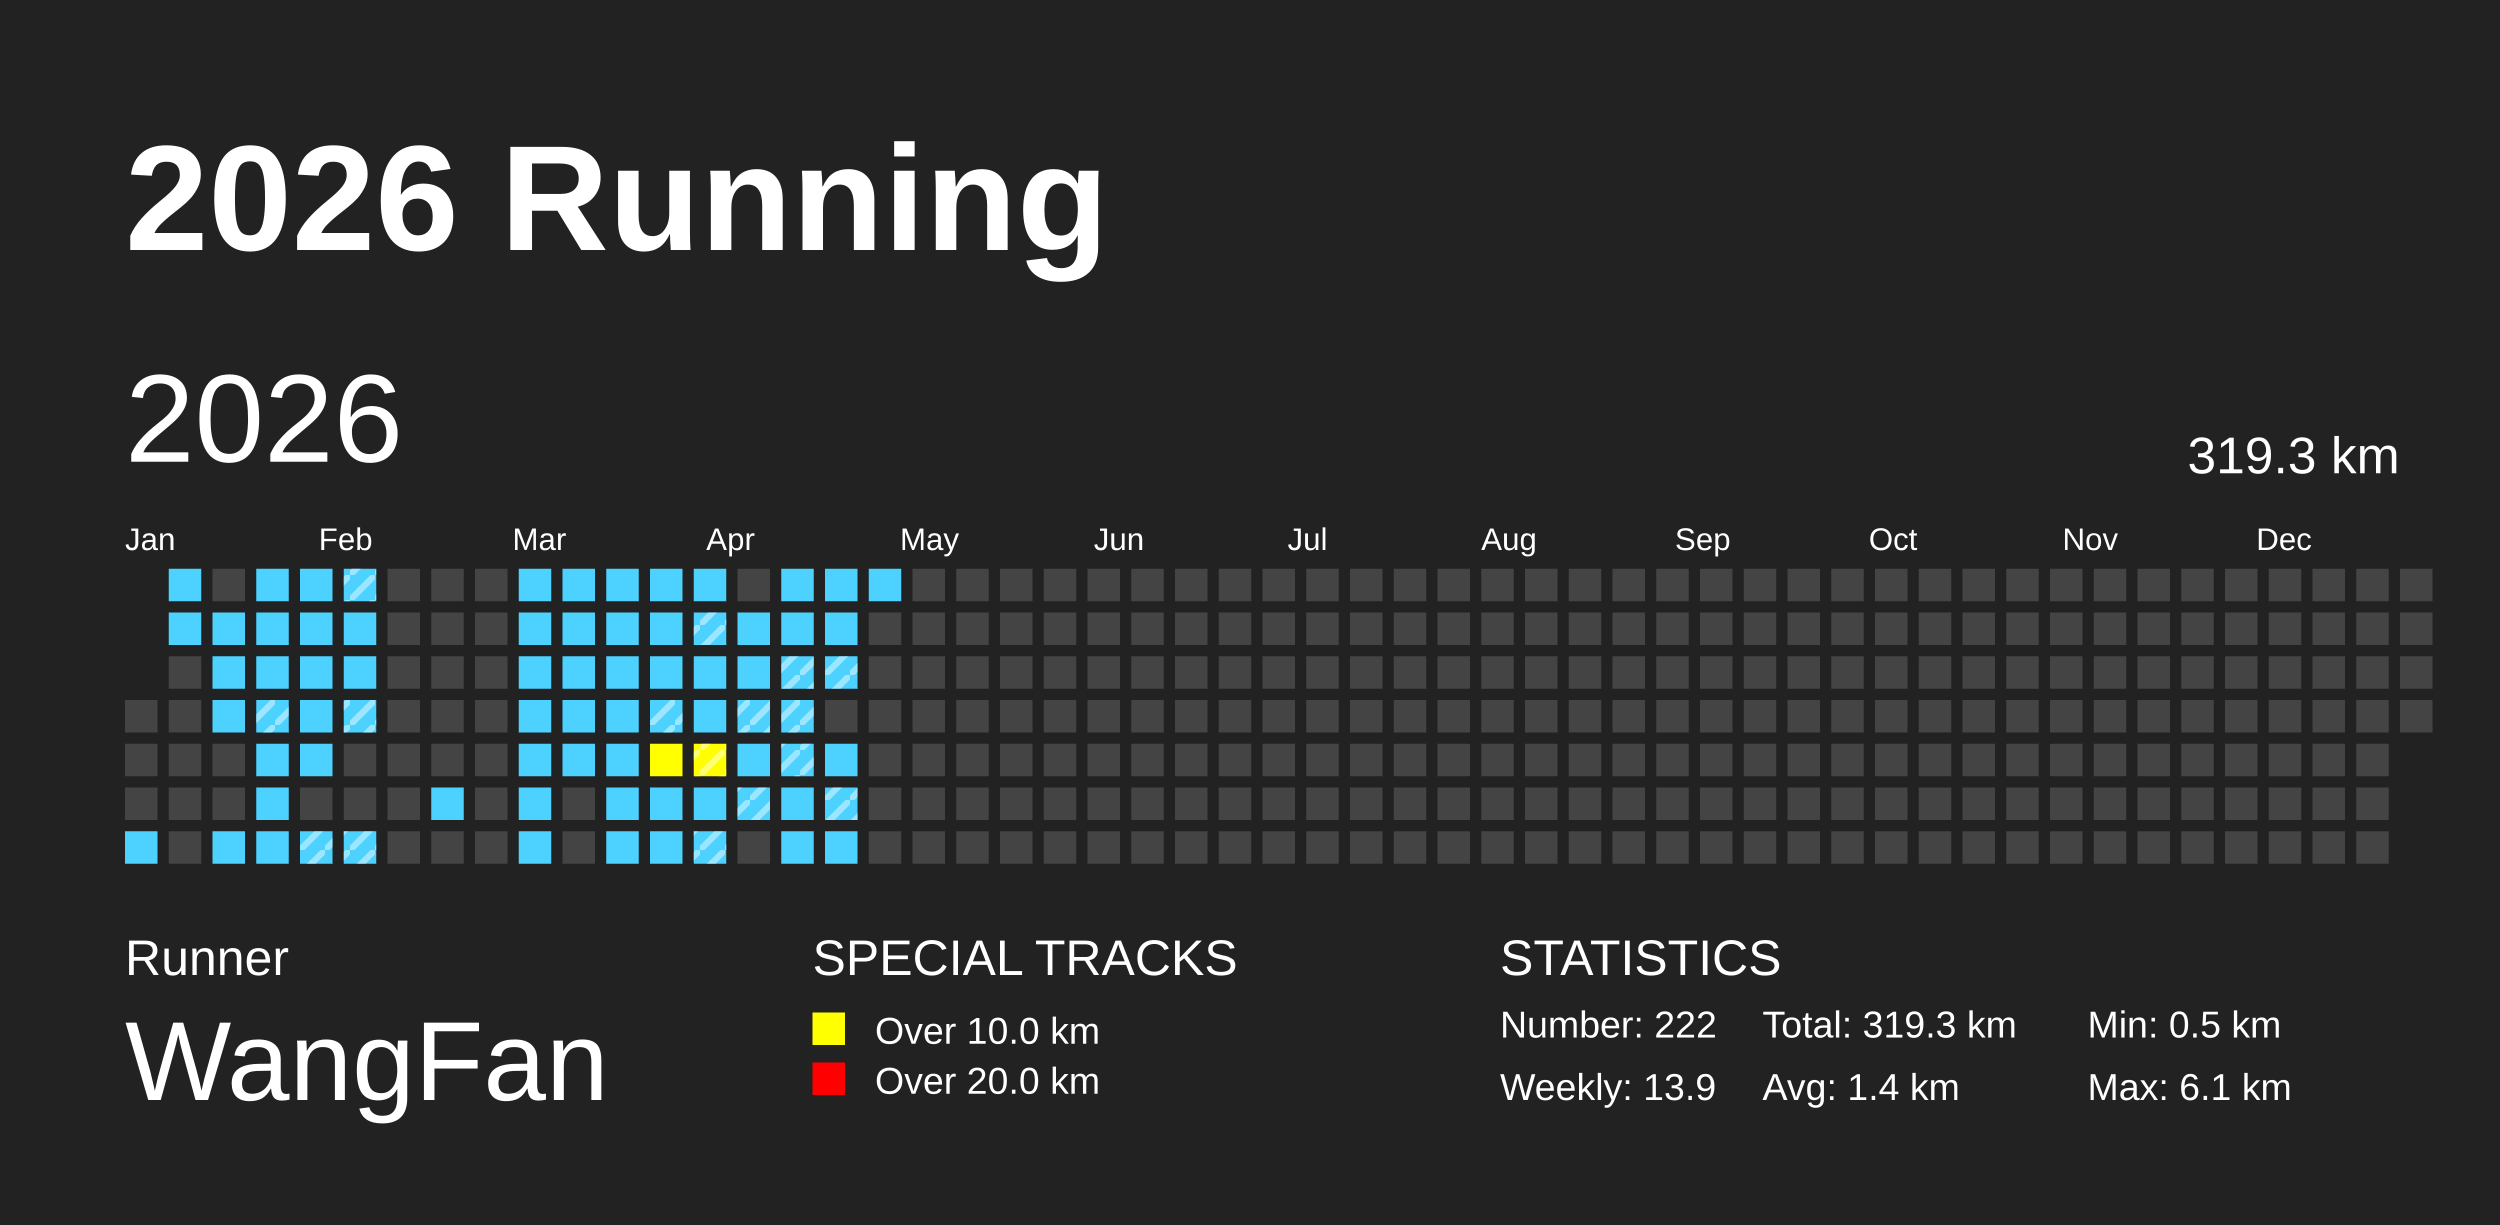
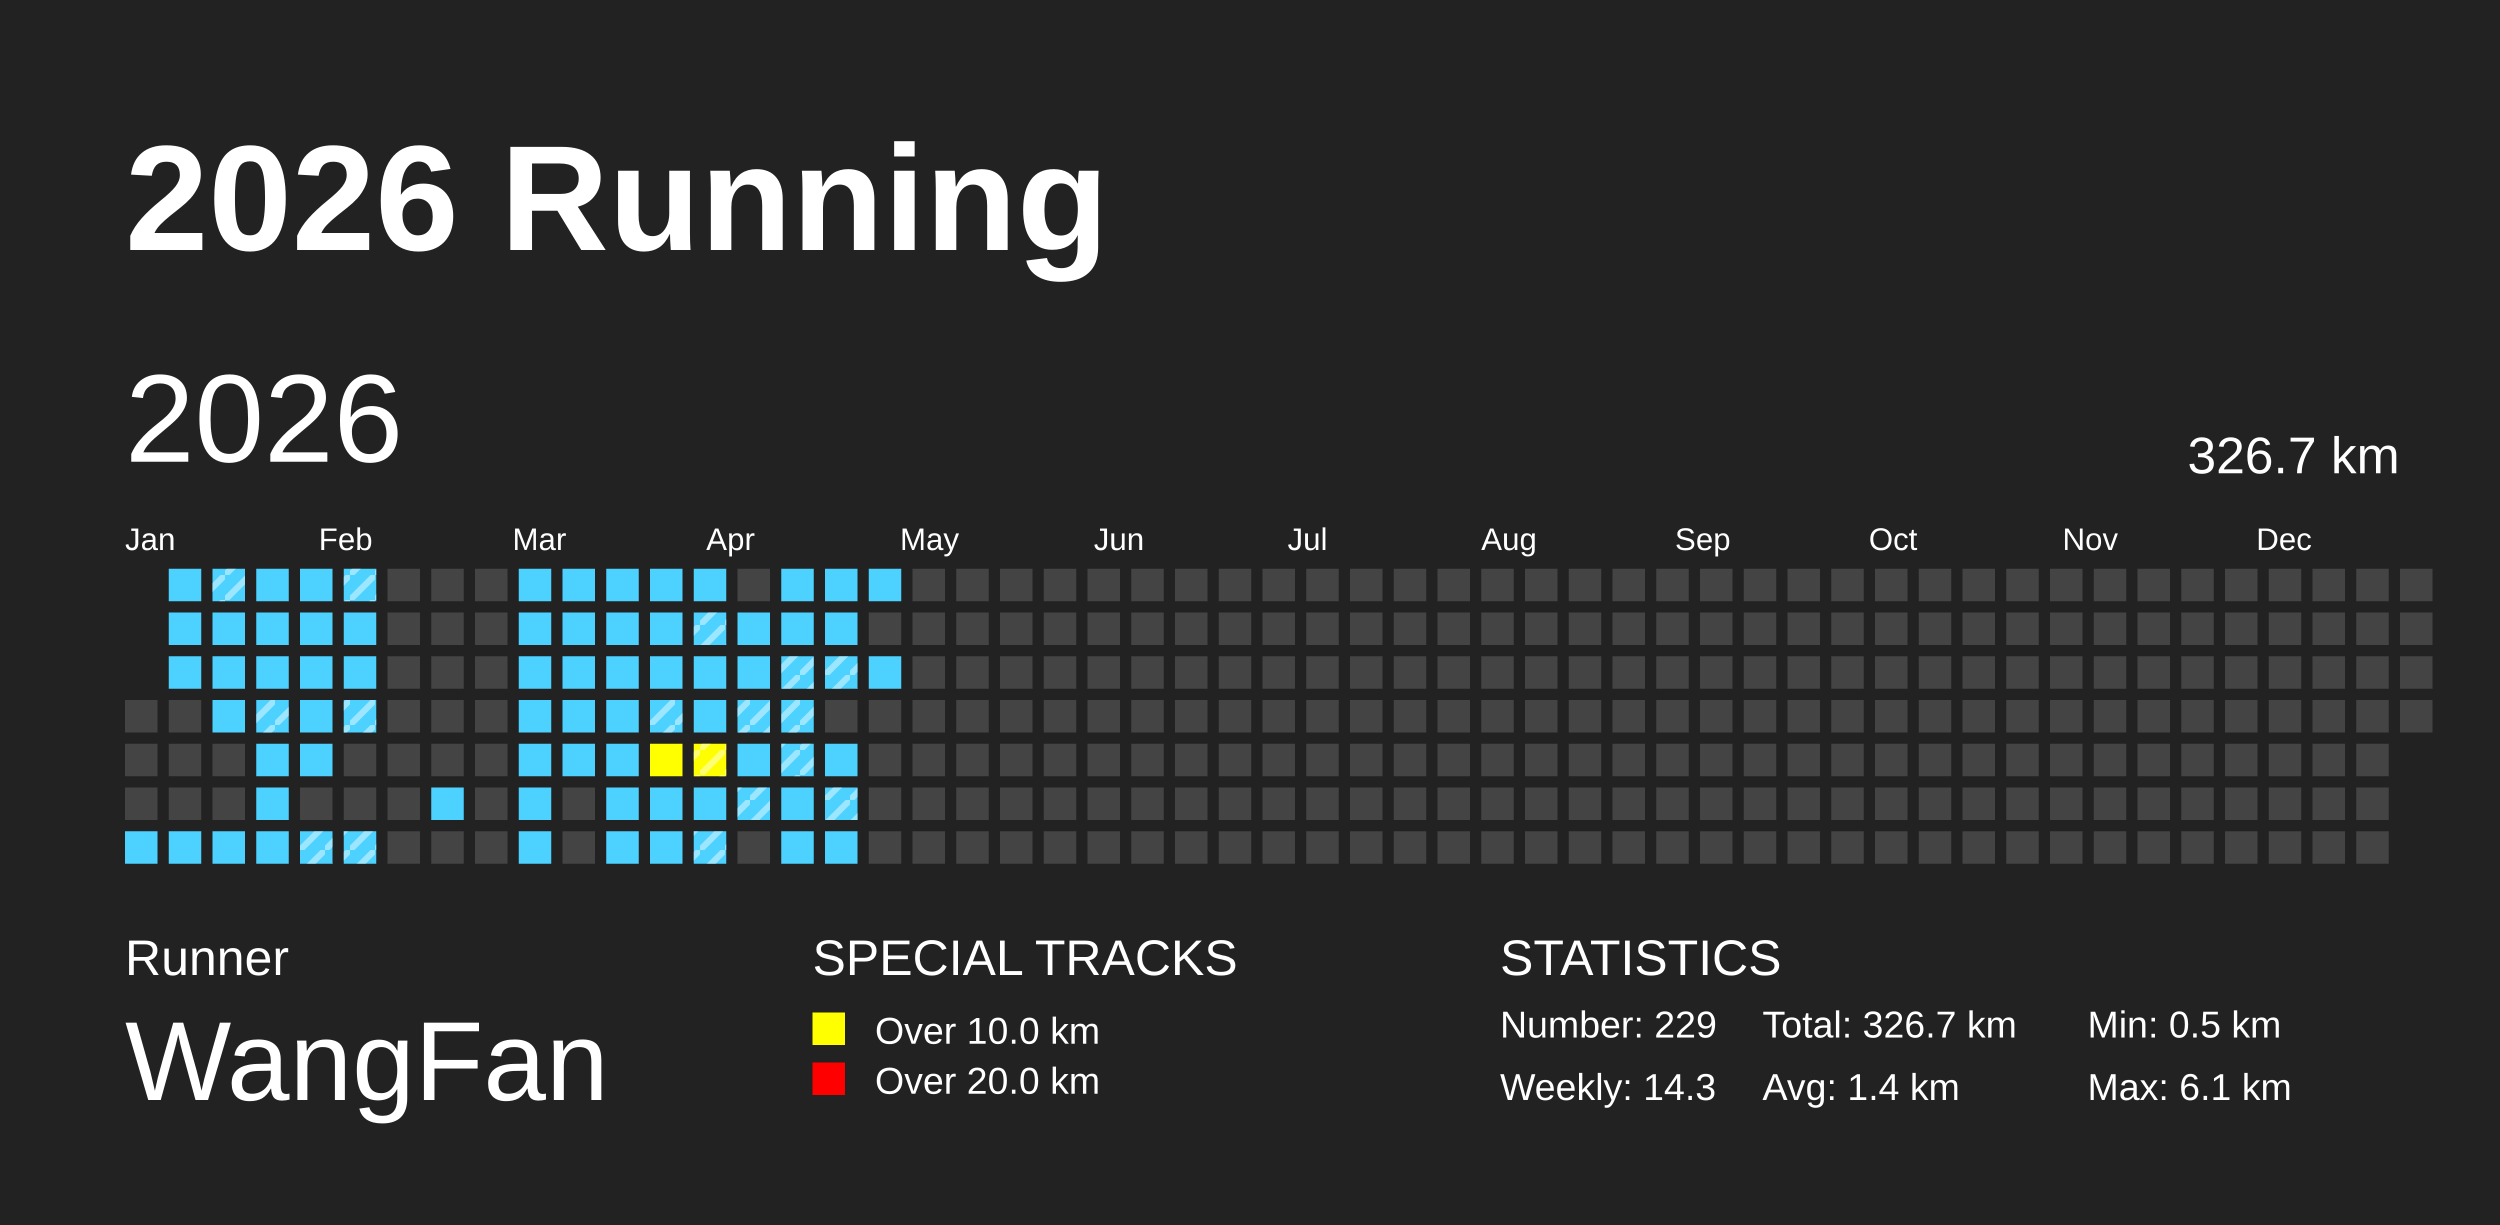
<svg xmlns="http://www.w3.org/2000/svg" baseProfile="full" height="98mm" version="1.1" viewBox="0,0,200,98" width="200mm">
  <defs>
    <pattern height="2" id="indoor-stripe" patternUnits="userSpaceOnUse" width="2">
      <line stroke="white" stroke-opacity="0.45" stroke-width="0.5" x1="0" x2="2" y1="2" y2="0" />
    </pattern>
  </defs>
  <rect fill="#222222" height="98" width="200" x="0" y="0" />
  <text fill="#FFFFFF" style="font-size:12px; font-family:Arial; font-weight:bold;" x="10" y="20">2026 Running</text>
  <text fill="#FFFFFF" style="font-size:4px; font-family:Arial" x="10" y="78">Runner</text>
  <text fill="#FFFFFF" style="font-size:9px; font-family:Arial" x="10" y="88">WangFan</text>
  <text fill="#FFFFFF" style="font-size:4px; font-family:Arial" x="65" y="78">SPECIAL TRACKS</text>
  <rect fill="yellow" height="2.6" width="2.6" x="65" y="81" />
  <text fill="#FFFFFF" style="font-size:3px; font-family:Arial" x="70" y="83.5">Over 10.0 km</text>
  <rect fill="red" height="2.6" width="2.6" x="65" y="85" />
  <text fill="#FFFFFF" style="font-size:3px; font-family:Arial" x="70" y="87.5">Over 20.0 km</text>
  <text fill="#FFFFFF" style="font-size:4px; font-family:Arial" x="120" y="78">STATISTICS</text>
-   <text fill="#FFFFFF" style="font-size:3px; font-family:Arial" x="120" y="83">Number: 222</text>
-   <text fill="#FFFFFF" style="font-size:3px; font-family:Arial" x="120" y="88">Weekly: 13.9</text>
-   <text fill="#FFFFFF" style="font-size:3px; font-family:Arial" x="141" y="83">Total: 319.3 km</text>
+   <text fill="#FFFFFF" style="font-size:3px; font-family:Arial" x="120" y="83">Number: 229</text>
+   <text fill="#FFFFFF" style="font-size:3px; font-family:Arial" x="120" y="88">Weekly: 14.3</text>
+   <text fill="#FFFFFF" style="font-size:3px; font-family:Arial" x="141" y="83">Total: 326.7 km</text>
  <text fill="#FFFFFF" style="font-size:3px; font-family:Arial" x="141" y="88">Avg: 1.4 km</text>
  <text fill="#FFFFFF" style="font-size:3px; font-family:Arial" x="167" y="83">Min: 0.5 km</text>
  <text fill="#FFFFFF" style="font-size:3px; font-family:Arial" x="167" y="88">Max: 6.1 km</text>
  <text dominant-baseline="hanging" fill="#FFFFFF" style="font-size:10.0px; font-family:Arial;" x="10" y="30">2026</text>
-   <text dominant-baseline="hanging" fill="#FFFFFF" style="font-size:4.125px; font-family:Arial;" x="175" y="35">319.3 km</text>
+   <text dominant-baseline="hanging" fill="#FFFFFF" style="font-size:4.125px; font-family:Arial;" x="175" y="35">326.7 km</text>
  <text fill="#FFFFFF" style="font-size:2.5px; font-family:Arial" x="10.0" y="44">Jan</text>
  <text fill="#FFFFFF" style="font-size:2.5px; font-family:Arial" x="25.5" y="44">Feb</text>
  <text fill="#FFFFFF" style="font-size:2.5px; font-family:Arial" x="41.0" y="44">Mar</text>
  <text fill="#FFFFFF" style="font-size:2.5px; font-family:Arial" x="56.5" y="44">Apr</text>
  <text fill="#FFFFFF" style="font-size:2.5px; font-family:Arial" x="72.0" y="44">May</text>
  <text fill="#FFFFFF" style="font-size:2.5px; font-family:Arial" x="87.5" y="44">Jun</text>
  <text fill="#FFFFFF" style="font-size:2.5px; font-family:Arial" x="103.0" y="44">Jul</text>
  <text fill="#FFFFFF" style="font-size:2.5px; font-family:Arial" x="118.5" y="44">Aug</text>
  <text fill="#FFFFFF" style="font-size:2.5px; font-family:Arial" x="134.0" y="44">Sep</text>
  <text fill="#FFFFFF" style="font-size:2.5px; font-family:Arial" x="149.5" y="44">Oct</text>
  <text fill="#FFFFFF" style="font-size:2.5px; font-family:Arial" x="165.0" y="44">Nov</text>
  <text fill="#FFFFFF" style="font-size:2.5px; font-family:Arial" x="180.5" y="44">Dec</text>
  <rect fill="#444444" height="2.6" width="2.6" x="10.0" y="56.0" />
  <rect fill="#444444" height="2.6" width="2.6" x="10.0" y="59.5" />
  <rect fill="#444444" height="2.6" width="2.6" x="10.0" y="63.0" />
  <rect fill="#4DD2FF" height="2.6" width="2.6" x="10.0" y="66.5" />
  <rect fill="#4DD2FF" height="2.6" width="2.6" x="13.5" y="45.5" />
  <rect fill="#4DD2FF" height="2.6" width="2.6" x="13.5" y="49.0" />
-   <rect fill="#444444" height="2.6" width="2.6" x="13.5" y="52.5" />
+   <rect fill="#4DD2FF" height="2.6" width="2.6" x="13.5" y="52.5" />
  <rect fill="#444444" height="2.6" width="2.6" x="13.5" y="56.0" />
  <rect fill="#444444" height="2.6" width="2.6" x="13.5" y="59.5" />
  <rect fill="#444444" height="2.6" width="2.6" x="13.5" y="63.0" />
-   <rect fill="#444444" height="2.6" width="2.6" x="13.5" y="66.5" />
-   <rect fill="#444444" height="2.6" width="2.6" x="17.0" y="45.5" />
+   <rect fill="#4DD2FF" height="2.6" width="2.6" x="13.5" y="66.5" />
+   <rect fill="#4DD2FF" height="2.6" width="2.6" x="17.0" y="45.5" />
+   <rect fill="url(#indoor-stripe)" height="2.6" width="2.6" x="17.0" y="45.5" />
  <rect fill="#4DD2FF" height="2.6" width="2.6" x="17.0" y="49.0" />
  <rect fill="#4DD2FF" height="2.6" width="2.6" x="17.0" y="52.5" />
  <rect fill="#4DD2FF" height="2.6" width="2.6" x="17.0" y="56.0" />
  <rect fill="#444444" height="2.6" width="2.6" x="17.0" y="59.5" />
  <rect fill="#444444" height="2.6" width="2.6" x="17.0" y="63.0" />
  <rect fill="#4DD2FF" height="2.6" width="2.6" x="17.0" y="66.5" />
  <rect fill="#4DD2FF" height="2.6" width="2.6" x="20.5" y="45.5" />
  <rect fill="#4DD2FF" height="2.6" width="2.6" x="20.5" y="49.0" />
  <rect fill="#4DD2FF" height="2.6" width="2.6" x="20.5" y="52.5" />
  <rect fill="#4DD2FF" height="2.6" width="2.6" x="20.5" y="56.0" />
  <rect fill="url(#indoor-stripe)" height="2.6" width="2.6" x="20.5" y="56.0" />
  <rect fill="#4DD2FF" height="2.6" width="2.6" x="20.5" y="59.5" />
  <rect fill="#4DD2FF" height="2.6" width="2.6" x="20.5" y="63.0" />
  <rect fill="#4DD2FF" height="2.6" width="2.6" x="20.5" y="66.5" />
  <rect fill="#4DD2FF" height="2.6" width="2.6" x="24.0" y="45.5" />
  <rect fill="#4DD2FF" height="2.6" width="2.6" x="24.0" y="49.0" />
  <rect fill="#4DD2FF" height="2.6" width="2.6" x="24.0" y="52.5" />
  <rect fill="#4DD2FF" height="2.6" width="2.6" x="24.0" y="56.0" />
  <rect fill="#4DD2FF" height="2.6" width="2.6" x="24.0" y="59.5" />
  <rect fill="#444444" height="2.6" width="2.6" x="24.0" y="63.0" />
  <rect fill="#4DD2FF" height="2.6" width="2.6" x="24.0" y="66.5" />
  <rect fill="url(#indoor-stripe)" height="2.6" width="2.6" x="24.0" y="66.5" />
  <rect fill="#4DD2FF" height="2.6" width="2.6" x="27.5" y="45.5" />
  <rect fill="url(#indoor-stripe)" height="2.6" width="2.6" x="27.5" y="45.5" />
  <rect fill="#4DD2FF" height="2.6" width="2.6" x="27.5" y="49.0" />
  <rect fill="#4DD2FF" height="2.6" width="2.6" x="27.5" y="52.5" />
  <rect fill="#4DD2FF" height="2.6" width="2.6" x="27.5" y="56.0" />
  <rect fill="url(#indoor-stripe)" height="2.6" width="2.6" x="27.5" y="56.0" />
  <rect fill="#444444" height="2.6" width="2.6" x="27.5" y="59.5" />
  <rect fill="#444444" height="2.6" width="2.6" x="27.5" y="63.0" />
  <rect fill="#4DD2FF" height="2.6" width="2.6" x="27.5" y="66.5" />
  <rect fill="url(#indoor-stripe)" height="2.6" width="2.6" x="27.5" y="66.5" />
  <rect fill="#444444" height="2.6" width="2.6" x="31.0" y="45.5" />
  <rect fill="#444444" height="2.6" width="2.6" x="31.0" y="49.0" />
  <rect fill="#444444" height="2.6" width="2.6" x="31.0" y="52.5" />
  <rect fill="#444444" height="2.6" width="2.6" x="31.0" y="56.0" />
  <rect fill="#444444" height="2.6" width="2.6" x="31.0" y="59.5" />
  <rect fill="#444444" height="2.6" width="2.6" x="31.0" y="63.0" />
  <rect fill="#444444" height="2.6" width="2.6" x="31.0" y="66.5" />
  <rect fill="#444444" height="2.6" width="2.6" x="34.5" y="45.5" />
  <rect fill="#444444" height="2.6" width="2.6" x="34.5" y="49.0" />
  <rect fill="#444444" height="2.6" width="2.6" x="34.5" y="52.5" />
  <rect fill="#444444" height="2.6" width="2.6" x="34.5" y="56.0" />
  <rect fill="#444444" height="2.6" width="2.6" x="34.5" y="59.5" />
  <rect fill="#4DD2FF" height="2.6" width="2.6" x="34.5" y="63.0" />
  <rect fill="#444444" height="2.6" width="2.6" x="34.5" y="66.5" />
  <rect fill="#444444" height="2.6" width="2.6" x="38.0" y="45.5" />
  <rect fill="#444444" height="2.6" width="2.6" x="38.0" y="49.0" />
  <rect fill="#444444" height="2.6" width="2.6" x="38.0" y="52.5" />
  <rect fill="#444444" height="2.6" width="2.6" x="38.0" y="56.0" />
  <rect fill="#444444" height="2.6" width="2.6" x="38.0" y="59.5" />
  <rect fill="#444444" height="2.6" width="2.6" x="38.0" y="63.0" />
  <rect fill="#444444" height="2.6" width="2.6" x="38.0" y="66.5" />
  <rect fill="#4DD2FF" height="2.6" width="2.6" x="41.5" y="45.5" />
  <rect fill="#4DD2FF" height="2.6" width="2.6" x="41.5" y="49.0" />
  <rect fill="#4DD2FF" height="2.6" width="2.6" x="41.5" y="52.5" />
  <rect fill="#4DD2FF" height="2.6" width="2.6" x="41.5" y="56.0" />
  <rect fill="#4DD2FF" height="2.6" width="2.6" x="41.5" y="59.5" />
  <rect fill="#4DD2FF" height="2.6" width="2.6" x="41.5" y="63.0" />
  <rect fill="#4DD2FF" height="2.6" width="2.6" x="41.5" y="66.5" />
  <rect fill="#4DD2FF" height="2.6" width="2.6" x="45.0" y="45.5" />
  <rect fill="#4DD2FF" height="2.6" width="2.6" x="45.0" y="49.0" />
  <rect fill="#4DD2FF" height="2.6" width="2.6" x="45.0" y="52.5" />
  <rect fill="#4DD2FF" height="2.6" width="2.6" x="45.0" y="56.0" />
  <rect fill="#4DD2FF" height="2.6" width="2.6" x="45.0" y="59.5" />
  <rect fill="#444444" height="2.6" width="2.6" x="45.0" y="63.0" />
  <rect fill="#444444" height="2.6" width="2.6" x="45.0" y="66.5" />
  <rect fill="#4DD2FF" height="2.6" width="2.6" x="48.5" y="45.5" />
  <rect fill="#4DD2FF" height="2.6" width="2.6" x="48.5" y="49.0" />
  <rect fill="#4DD2FF" height="2.6" width="2.6" x="48.5" y="52.5" />
  <rect fill="#4DD2FF" height="2.6" width="2.6" x="48.5" y="56.0" />
  <rect fill="#4DD2FF" height="2.6" width="2.6" x="48.5" y="59.5" />
  <rect fill="#4DD2FF" height="2.6" width="2.6" x="48.5" y="63.0" />
  <rect fill="#4DD2FF" height="2.6" width="2.6" x="48.5" y="66.5" />
  <rect fill="#4DD2FF" height="2.6" width="2.6" x="52.0" y="45.5" />
  <rect fill="#4DD2FF" height="2.6" width="2.6" x="52.0" y="49.0" />
  <rect fill="#4DD2FF" height="2.6" width="2.6" x="52.0" y="52.5" />
  <rect fill="#4DD2FF" height="2.6" width="2.6" x="52.0" y="56.0" />
  <rect fill="url(#indoor-stripe)" height="2.6" width="2.6" x="52.0" y="56.0" />
  <rect fill="yellow" height="2.6" width="2.6" x="52.0" y="59.5" />
  <rect fill="#4DD2FF" height="2.6" width="2.6" x="52.0" y="63.0" />
  <rect fill="#4DD2FF" height="2.6" width="2.6" x="52.0" y="66.5" />
  <rect fill="#4DD2FF" height="2.6" width="2.6" x="55.5" y="45.5" />
  <rect fill="#4DD2FF" height="2.6" width="2.6" x="55.5" y="49.0" />
  <rect fill="url(#indoor-stripe)" height="2.6" width="2.6" x="55.5" y="49.0" />
  <rect fill="#4DD2FF" height="2.6" width="2.6" x="55.5" y="52.5" />
  <rect fill="#4DD2FF" height="2.6" width="2.6" x="55.5" y="56.0" />
  <rect fill="yellow" height="2.6" width="2.6" x="55.5" y="59.5" />
  <rect fill="url(#indoor-stripe)" height="2.6" width="2.6" x="55.5" y="59.5" />
  <rect fill="#4DD2FF" height="2.6" width="2.6" x="55.5" y="63.0" />
  <rect fill="#4DD2FF" height="2.6" width="2.6" x="55.5" y="66.5" />
  <rect fill="url(#indoor-stripe)" height="2.6" width="2.6" x="55.5" y="66.5" />
  <rect fill="#444444" height="2.6" width="2.6" x="59.0" y="45.5" />
  <rect fill="#4DD2FF" height="2.6" width="2.6" x="59.0" y="49.0" />
  <rect fill="#4DD2FF" height="2.6" width="2.6" x="59.0" y="52.5" />
  <rect fill="#4DD2FF" height="2.6" width="2.6" x="59.0" y="56.0" />
  <rect fill="url(#indoor-stripe)" height="2.6" width="2.6" x="59.0" y="56.0" />
  <rect fill="#4DD2FF" height="2.6" width="2.6" x="59.0" y="59.5" />
  <rect fill="#4DD2FF" height="2.6" width="2.6" x="59.0" y="63.0" />
  <rect fill="url(#indoor-stripe)" height="2.6" width="2.6" x="59.0" y="63.0" />
  <rect fill="#444444" height="2.6" width="2.6" x="59.0" y="66.5" />
  <rect fill="#4DD2FF" height="2.6" width="2.6" x="62.5" y="45.5" />
  <rect fill="#4DD2FF" height="2.6" width="2.6" x="62.5" y="49.0" />
  <rect fill="#4DD2FF" height="2.6" width="2.6" x="62.5" y="52.5" />
  <rect fill="url(#indoor-stripe)" height="2.6" width="2.6" x="62.5" y="52.5" />
  <rect fill="#4DD2FF" height="2.6" width="2.6" x="62.5" y="56.0" />
  <rect fill="url(#indoor-stripe)" height="2.6" width="2.6" x="62.5" y="56.0" />
  <rect fill="#4DD2FF" height="2.6" width="2.6" x="62.5" y="59.5" />
  <rect fill="url(#indoor-stripe)" height="2.6" width="2.6" x="62.5" y="59.5" />
  <rect fill="#4DD2FF" height="2.6" width="2.6" x="62.5" y="63.0" />
  <rect fill="#4DD2FF" height="2.6" width="2.6" x="62.5" y="66.5" />
  <rect fill="#4DD2FF" height="2.6" width="2.6" x="66.0" y="45.5" />
  <rect fill="#4DD2FF" height="2.6" width="2.6" x="66.0" y="49.0" />
  <rect fill="#4DD2FF" height="2.6" width="2.6" x="66.0" y="52.5" />
  <rect fill="url(#indoor-stripe)" height="2.6" width="2.6" x="66.0" y="52.5" />
  <rect fill="#444444" height="2.6" width="2.6" x="66.0" y="56.0" />
  <rect fill="#4DD2FF" height="2.6" width="2.6" x="66.0" y="59.5" />
  <rect fill="#4DD2FF" height="2.6" width="2.6" x="66.0" y="63.0" />
  <rect fill="url(#indoor-stripe)" height="2.6" width="2.6" x="66.0" y="63.0" />
  <rect fill="#4DD2FF" height="2.6" width="2.6" x="66.0" y="66.5" />
  <rect fill="#4DD2FF" height="2.6" width="2.6" x="69.5" y="45.5" />
  <rect fill="#444444" height="2.6" width="2.6" x="69.5" y="49.0" />
-   <rect fill="#444444" height="2.6" width="2.6" x="69.5" y="52.5" />
+   <rect fill="#4DD2FF" height="2.6" width="2.6" x="69.5" y="52.5" />
  <rect fill="#444444" height="2.6" width="2.6" x="69.5" y="56.0" />
  <rect fill="#444444" height="2.6" width="2.6" x="69.5" y="59.5" />
  <rect fill="#444444" height="2.6" width="2.6" x="69.5" y="63.0" />
  <rect fill="#444444" height="2.6" width="2.6" x="69.5" y="66.5" />
  <rect fill="#444444" height="2.6" width="2.6" x="73.0" y="45.5" />
  <rect fill="#444444" height="2.6" width="2.6" x="73.0" y="49.0" />
  <rect fill="#444444" height="2.6" width="2.6" x="73.0" y="52.5" />
  <rect fill="#444444" height="2.6" width="2.6" x="73.0" y="56.0" />
  <rect fill="#444444" height="2.6" width="2.6" x="73.0" y="59.5" />
  <rect fill="#444444" height="2.6" width="2.6" x="73.0" y="63.0" />
  <rect fill="#444444" height="2.6" width="2.6" x="73.0" y="66.5" />
  <rect fill="#444444" height="2.6" width="2.6" x="76.5" y="45.5" />
  <rect fill="#444444" height="2.6" width="2.6" x="76.5" y="49.0" />
  <rect fill="#444444" height="2.6" width="2.6" x="76.5" y="52.5" />
  <rect fill="#444444" height="2.6" width="2.6" x="76.5" y="56.0" />
  <rect fill="#444444" height="2.6" width="2.6" x="76.5" y="59.5" />
  <rect fill="#444444" height="2.6" width="2.6" x="76.5" y="63.0" />
  <rect fill="#444444" height="2.6" width="2.6" x="76.5" y="66.5" />
  <rect fill="#444444" height="2.6" width="2.6" x="80.0" y="45.5" />
  <rect fill="#444444" height="2.6" width="2.6" x="80.0" y="49.0" />
  <rect fill="#444444" height="2.6" width="2.6" x="80.0" y="52.5" />
  <rect fill="#444444" height="2.6" width="2.6" x="80.0" y="56.0" />
  <rect fill="#444444" height="2.6" width="2.6" x="80.0" y="59.5" />
  <rect fill="#444444" height="2.6" width="2.6" x="80.0" y="63.0" />
  <rect fill="#444444" height="2.6" width="2.6" x="80.0" y="66.5" />
  <rect fill="#444444" height="2.6" width="2.6" x="83.5" y="45.5" />
  <rect fill="#444444" height="2.6" width="2.6" x="83.5" y="49.0" />
  <rect fill="#444444" height="2.6" width="2.6" x="83.5" y="52.5" />
  <rect fill="#444444" height="2.6" width="2.6" x="83.5" y="56.0" />
  <rect fill="#444444" height="2.6" width="2.6" x="83.5" y="59.5" />
  <rect fill="#444444" height="2.6" width="2.6" x="83.5" y="63.0" />
  <rect fill="#444444" height="2.6" width="2.6" x="83.5" y="66.5" />
  <rect fill="#444444" height="2.6" width="2.6" x="87.0" y="45.5" />
  <rect fill="#444444" height="2.6" width="2.6" x="87.0" y="49.0" />
  <rect fill="#444444" height="2.6" width="2.6" x="87.0" y="52.5" />
  <rect fill="#444444" height="2.6" width="2.6" x="87.0" y="56.0" />
  <rect fill="#444444" height="2.6" width="2.6" x="87.0" y="59.5" />
  <rect fill="#444444" height="2.6" width="2.6" x="87.0" y="63.0" />
  <rect fill="#444444" height="2.6" width="2.6" x="87.0" y="66.5" />
  <rect fill="#444444" height="2.6" width="2.6" x="90.5" y="45.5" />
  <rect fill="#444444" height="2.6" width="2.6" x="90.5" y="49.0" />
  <rect fill="#444444" height="2.6" width="2.6" x="90.5" y="52.5" />
  <rect fill="#444444" height="2.6" width="2.6" x="90.5" y="56.0" />
  <rect fill="#444444" height="2.6" width="2.6" x="90.5" y="59.5" />
  <rect fill="#444444" height="2.6" width="2.6" x="90.5" y="63.0" />
  <rect fill="#444444" height="2.6" width="2.6" x="90.5" y="66.5" />
  <rect fill="#444444" height="2.6" width="2.6" x="94.0" y="45.5" />
  <rect fill="#444444" height="2.6" width="2.6" x="94.0" y="49.0" />
  <rect fill="#444444" height="2.6" width="2.6" x="94.0" y="52.5" />
  <rect fill="#444444" height="2.6" width="2.6" x="94.0" y="56.0" />
  <rect fill="#444444" height="2.6" width="2.6" x="94.0" y="59.5" />
  <rect fill="#444444" height="2.6" width="2.6" x="94.0" y="63.0" />
  <rect fill="#444444" height="2.6" width="2.6" x="94.0" y="66.5" />
  <rect fill="#444444" height="2.6" width="2.6" x="97.5" y="45.5" />
  <rect fill="#444444" height="2.6" width="2.6" x="97.5" y="49.0" />
  <rect fill="#444444" height="2.6" width="2.6" x="97.5" y="52.5" />
  <rect fill="#444444" height="2.6" width="2.6" x="97.5" y="56.0" />
  <rect fill="#444444" height="2.6" width="2.6" x="97.5" y="59.5" />
  <rect fill="#444444" height="2.6" width="2.6" x="97.5" y="63.0" />
  <rect fill="#444444" height="2.6" width="2.6" x="97.5" y="66.5" />
  <rect fill="#444444" height="2.6" width="2.6" x="101.0" y="45.5" />
  <rect fill="#444444" height="2.6" width="2.6" x="101.0" y="49.0" />
  <rect fill="#444444" height="2.6" width="2.6" x="101.0" y="52.5" />
  <rect fill="#444444" height="2.6" width="2.6" x="101.0" y="56.0" />
  <rect fill="#444444" height="2.6" width="2.6" x="101.0" y="59.5" />
  <rect fill="#444444" height="2.6" width="2.6" x="101.0" y="63.0" />
  <rect fill="#444444" height="2.6" width="2.6" x="101.0" y="66.5" />
  <rect fill="#444444" height="2.6" width="2.6" x="104.5" y="45.5" />
  <rect fill="#444444" height="2.6" width="2.6" x="104.5" y="49.0" />
  <rect fill="#444444" height="2.6" width="2.6" x="104.5" y="52.5" />
  <rect fill="#444444" height="2.6" width="2.6" x="104.5" y="56.0" />
  <rect fill="#444444" height="2.6" width="2.6" x="104.5" y="59.5" />
  <rect fill="#444444" height="2.6" width="2.6" x="104.5" y="63.0" />
  <rect fill="#444444" height="2.6" width="2.6" x="104.5" y="66.5" />
  <rect fill="#444444" height="2.6" width="2.6" x="108.0" y="45.5" />
  <rect fill="#444444" height="2.6" width="2.6" x="108.0" y="49.0" />
  <rect fill="#444444" height="2.6" width="2.6" x="108.0" y="52.5" />
  <rect fill="#444444" height="2.6" width="2.6" x="108.0" y="56.0" />
  <rect fill="#444444" height="2.6" width="2.6" x="108.0" y="59.5" />
  <rect fill="#444444" height="2.6" width="2.6" x="108.0" y="63.0" />
  <rect fill="#444444" height="2.6" width="2.6" x="108.0" y="66.5" />
  <rect fill="#444444" height="2.6" width="2.6" x="111.5" y="45.5" />
  <rect fill="#444444" height="2.6" width="2.6" x="111.5" y="49.0" />
  <rect fill="#444444" height="2.6" width="2.6" x="111.5" y="52.5" />
  <rect fill="#444444" height="2.6" width="2.6" x="111.5" y="56.0" />
  <rect fill="#444444" height="2.6" width="2.6" x="111.5" y="59.5" />
  <rect fill="#444444" height="2.6" width="2.6" x="111.5" y="63.0" />
  <rect fill="#444444" height="2.6" width="2.6" x="111.5" y="66.5" />
  <rect fill="#444444" height="2.6" width="2.6" x="115.0" y="45.5" />
  <rect fill="#444444" height="2.6" width="2.6" x="115.0" y="49.0" />
  <rect fill="#444444" height="2.6" width="2.6" x="115.0" y="52.5" />
  <rect fill="#444444" height="2.6" width="2.6" x="115.0" y="56.0" />
  <rect fill="#444444" height="2.6" width="2.6" x="115.0" y="59.5" />
  <rect fill="#444444" height="2.6" width="2.6" x="115.0" y="63.0" />
  <rect fill="#444444" height="2.6" width="2.6" x="115.0" y="66.5" />
  <rect fill="#444444" height="2.6" width="2.6" x="118.5" y="45.5" />
  <rect fill="#444444" height="2.6" width="2.6" x="118.5" y="49.0" />
  <rect fill="#444444" height="2.6" width="2.6" x="118.5" y="52.5" />
  <rect fill="#444444" height="2.6" width="2.6" x="118.5" y="56.0" />
  <rect fill="#444444" height="2.6" width="2.6" x="118.5" y="59.5" />
  <rect fill="#444444" height="2.6" width="2.6" x="118.5" y="63.0" />
  <rect fill="#444444" height="2.6" width="2.6" x="118.5" y="66.5" />
  <rect fill="#444444" height="2.6" width="2.6" x="122.0" y="45.5" />
  <rect fill="#444444" height="2.6" width="2.6" x="122.0" y="49.0" />
  <rect fill="#444444" height="2.6" width="2.6" x="122.0" y="52.5" />
  <rect fill="#444444" height="2.6" width="2.6" x="122.0" y="56.0" />
  <rect fill="#444444" height="2.6" width="2.6" x="122.0" y="59.5" />
  <rect fill="#444444" height="2.6" width="2.6" x="122.0" y="63.0" />
  <rect fill="#444444" height="2.6" width="2.6" x="122.0" y="66.5" />
  <rect fill="#444444" height="2.6" width="2.6" x="125.5" y="45.5" />
  <rect fill="#444444" height="2.6" width="2.6" x="125.5" y="49.0" />
  <rect fill="#444444" height="2.6" width="2.6" x="125.5" y="52.5" />
  <rect fill="#444444" height="2.6" width="2.6" x="125.5" y="56.0" />
  <rect fill="#444444" height="2.6" width="2.6" x="125.5" y="59.5" />
  <rect fill="#444444" height="2.6" width="2.6" x="125.5" y="63.0" />
  <rect fill="#444444" height="2.6" width="2.6" x="125.5" y="66.5" />
  <rect fill="#444444" height="2.6" width="2.6" x="129.0" y="45.5" />
  <rect fill="#444444" height="2.6" width="2.6" x="129.0" y="49.0" />
  <rect fill="#444444" height="2.6" width="2.6" x="129.0" y="52.5" />
  <rect fill="#444444" height="2.6" width="2.6" x="129.0" y="56.0" />
  <rect fill="#444444" height="2.6" width="2.6" x="129.0" y="59.5" />
  <rect fill="#444444" height="2.6" width="2.6" x="129.0" y="63.0" />
  <rect fill="#444444" height="2.6" width="2.6" x="129.0" y="66.5" />
  <rect fill="#444444" height="2.6" width="2.6" x="132.5" y="45.5" />
  <rect fill="#444444" height="2.6" width="2.6" x="132.5" y="49.0" />
  <rect fill="#444444" height="2.6" width="2.6" x="132.5" y="52.5" />
  <rect fill="#444444" height="2.6" width="2.6" x="132.5" y="56.0" />
  <rect fill="#444444" height="2.6" width="2.6" x="132.5" y="59.5" />
  <rect fill="#444444" height="2.6" width="2.6" x="132.5" y="63.0" />
  <rect fill="#444444" height="2.6" width="2.6" x="132.5" y="66.5" />
  <rect fill="#444444" height="2.6" width="2.6" x="136.0" y="45.5" />
  <rect fill="#444444" height="2.6" width="2.6" x="136.0" y="49.0" />
  <rect fill="#444444" height="2.6" width="2.6" x="136.0" y="52.5" />
  <rect fill="#444444" height="2.6" width="2.6" x="136.0" y="56.0" />
  <rect fill="#444444" height="2.6" width="2.6" x="136.0" y="59.5" />
  <rect fill="#444444" height="2.6" width="2.6" x="136.0" y="63.0" />
  <rect fill="#444444" height="2.6" width="2.6" x="136.0" y="66.5" />
  <rect fill="#444444" height="2.6" width="2.6" x="139.5" y="45.5" />
  <rect fill="#444444" height="2.6" width="2.6" x="139.5" y="49.0" />
  <rect fill="#444444" height="2.6" width="2.6" x="139.5" y="52.5" />
  <rect fill="#444444" height="2.6" width="2.6" x="139.5" y="56.0" />
  <rect fill="#444444" height="2.6" width="2.6" x="139.5" y="59.5" />
  <rect fill="#444444" height="2.6" width="2.6" x="139.5" y="63.0" />
  <rect fill="#444444" height="2.6" width="2.6" x="139.5" y="66.5" />
  <rect fill="#444444" height="2.6" width="2.6" x="143.0" y="45.5" />
  <rect fill="#444444" height="2.6" width="2.6" x="143.0" y="49.0" />
  <rect fill="#444444" height="2.6" width="2.6" x="143.0" y="52.5" />
  <rect fill="#444444" height="2.6" width="2.6" x="143.0" y="56.0" />
  <rect fill="#444444" height="2.6" width="2.6" x="143.0" y="59.5" />
  <rect fill="#444444" height="2.6" width="2.6" x="143.0" y="63.0" />
  <rect fill="#444444" height="2.6" width="2.6" x="143.0" y="66.5" />
  <rect fill="#444444" height="2.6" width="2.6" x="146.5" y="45.5" />
  <rect fill="#444444" height="2.6" width="2.6" x="146.5" y="49.0" />
  <rect fill="#444444" height="2.6" width="2.6" x="146.5" y="52.5" />
  <rect fill="#444444" height="2.6" width="2.6" x="146.5" y="56.0" />
  <rect fill="#444444" height="2.6" width="2.6" x="146.5" y="59.5" />
  <rect fill="#444444" height="2.6" width="2.6" x="146.5" y="63.0" />
  <rect fill="#444444" height="2.6" width="2.6" x="146.5" y="66.5" />
  <rect fill="#444444" height="2.6" width="2.6" x="150.0" y="45.5" />
  <rect fill="#444444" height="2.6" width="2.6" x="150.0" y="49.0" />
  <rect fill="#444444" height="2.6" width="2.6" x="150.0" y="52.5" />
  <rect fill="#444444" height="2.6" width="2.6" x="150.0" y="56.0" />
  <rect fill="#444444" height="2.6" width="2.6" x="150.0" y="59.5" />
  <rect fill="#444444" height="2.6" width="2.6" x="150.0" y="63.0" />
  <rect fill="#444444" height="2.6" width="2.6" x="150.0" y="66.5" />
  <rect fill="#444444" height="2.6" width="2.6" x="153.5" y="45.5" />
  <rect fill="#444444" height="2.6" width="2.6" x="153.5" y="49.0" />
  <rect fill="#444444" height="2.6" width="2.6" x="153.5" y="52.5" />
  <rect fill="#444444" height="2.6" width="2.6" x="153.5" y="56.0" />
  <rect fill="#444444" height="2.6" width="2.6" x="153.5" y="59.5" />
  <rect fill="#444444" height="2.6" width="2.6" x="153.5" y="63.0" />
  <rect fill="#444444" height="2.6" width="2.6" x="153.5" y="66.5" />
  <rect fill="#444444" height="2.6" width="2.6" x="157.0" y="45.5" />
  <rect fill="#444444" height="2.6" width="2.6" x="157.0" y="49.0" />
  <rect fill="#444444" height="2.6" width="2.6" x="157.0" y="52.5" />
  <rect fill="#444444" height="2.6" width="2.6" x="157.0" y="56.0" />
  <rect fill="#444444" height="2.6" width="2.6" x="157.0" y="59.5" />
  <rect fill="#444444" height="2.6" width="2.6" x="157.0" y="63.0" />
  <rect fill="#444444" height="2.6" width="2.6" x="157.0" y="66.5" />
  <rect fill="#444444" height="2.6" width="2.6" x="160.5" y="45.5" />
  <rect fill="#444444" height="2.6" width="2.6" x="160.5" y="49.0" />
  <rect fill="#444444" height="2.6" width="2.6" x="160.5" y="52.5" />
  <rect fill="#444444" height="2.6" width="2.6" x="160.5" y="56.0" />
  <rect fill="#444444" height="2.6" width="2.6" x="160.5" y="59.5" />
  <rect fill="#444444" height="2.6" width="2.6" x="160.5" y="63.0" />
  <rect fill="#444444" height="2.6" width="2.6" x="160.5" y="66.5" />
  <rect fill="#444444" height="2.6" width="2.6" x="164.0" y="45.5" />
  <rect fill="#444444" height="2.6" width="2.6" x="164.0" y="49.0" />
  <rect fill="#444444" height="2.6" width="2.6" x="164.0" y="52.5" />
  <rect fill="#444444" height="2.6" width="2.6" x="164.0" y="56.0" />
  <rect fill="#444444" height="2.6" width="2.6" x="164.0" y="59.5" />
  <rect fill="#444444" height="2.6" width="2.6" x="164.0" y="63.0" />
  <rect fill="#444444" height="2.6" width="2.6" x="164.0" y="66.5" />
  <rect fill="#444444" height="2.6" width="2.6" x="167.5" y="45.5" />
  <rect fill="#444444" height="2.6" width="2.6" x="167.5" y="49.0" />
  <rect fill="#444444" height="2.6" width="2.6" x="167.5" y="52.5" />
  <rect fill="#444444" height="2.6" width="2.6" x="167.5" y="56.0" />
  <rect fill="#444444" height="2.6" width="2.6" x="167.5" y="59.5" />
  <rect fill="#444444" height="2.6" width="2.6" x="167.5" y="63.0" />
  <rect fill="#444444" height="2.6" width="2.6" x="167.5" y="66.5" />
  <rect fill="#444444" height="2.6" width="2.6" x="171.0" y="45.5" />
  <rect fill="#444444" height="2.6" width="2.6" x="171.0" y="49.0" />
  <rect fill="#444444" height="2.6" width="2.6" x="171.0" y="52.5" />
  <rect fill="#444444" height="2.6" width="2.6" x="171.0" y="56.0" />
  <rect fill="#444444" height="2.6" width="2.6" x="171.0" y="59.5" />
  <rect fill="#444444" height="2.6" width="2.6" x="171.0" y="63.0" />
  <rect fill="#444444" height="2.6" width="2.6" x="171.0" y="66.5" />
  <rect fill="#444444" height="2.6" width="2.6" x="174.5" y="45.5" />
  <rect fill="#444444" height="2.6" width="2.6" x="174.5" y="49.0" />
  <rect fill="#444444" height="2.6" width="2.6" x="174.5" y="52.5" />
  <rect fill="#444444" height="2.6" width="2.6" x="174.5" y="56.0" />
  <rect fill="#444444" height="2.6" width="2.6" x="174.5" y="59.5" />
  <rect fill="#444444" height="2.6" width="2.6" x="174.5" y="63.0" />
  <rect fill="#444444" height="2.6" width="2.6" x="174.5" y="66.5" />
  <rect fill="#444444" height="2.6" width="2.6" x="178.0" y="45.5" />
  <rect fill="#444444" height="2.6" width="2.6" x="178.0" y="49.0" />
  <rect fill="#444444" height="2.6" width="2.6" x="178.0" y="52.5" />
  <rect fill="#444444" height="2.6" width="2.6" x="178.0" y="56.0" />
  <rect fill="#444444" height="2.6" width="2.6" x="178.0" y="59.5" />
  <rect fill="#444444" height="2.6" width="2.6" x="178.0" y="63.0" />
  <rect fill="#444444" height="2.6" width="2.6" x="178.0" y="66.5" />
  <rect fill="#444444" height="2.6" width="2.6" x="181.5" y="45.5" />
  <rect fill="#444444" height="2.6" width="2.6" x="181.5" y="49.0" />
  <rect fill="#444444" height="2.6" width="2.6" x="181.5" y="52.5" />
  <rect fill="#444444" height="2.6" width="2.6" x="181.5" y="56.0" />
  <rect fill="#444444" height="2.6" width="2.6" x="181.5" y="59.5" />
  <rect fill="#444444" height="2.6" width="2.6" x="181.5" y="63.0" />
  <rect fill="#444444" height="2.6" width="2.6" x="181.5" y="66.5" />
  <rect fill="#444444" height="2.6" width="2.6" x="185.0" y="45.5" />
  <rect fill="#444444" height="2.6" width="2.6" x="185.0" y="49.0" />
  <rect fill="#444444" height="2.6" width="2.6" x="185.0" y="52.5" />
  <rect fill="#444444" height="2.6" width="2.6" x="185.0" y="56.0" />
  <rect fill="#444444" height="2.6" width="2.6" x="185.0" y="59.5" />
  <rect fill="#444444" height="2.6" width="2.6" x="185.0" y="63.0" />
  <rect fill="#444444" height="2.6" width="2.6" x="185.0" y="66.5" />
  <rect fill="#444444" height="2.6" width="2.6" x="188.5" y="45.5" />
  <rect fill="#444444" height="2.6" width="2.6" x="188.5" y="49.0" />
  <rect fill="#444444" height="2.6" width="2.6" x="188.5" y="52.5" />
  <rect fill="#444444" height="2.6" width="2.6" x="188.5" y="56.0" />
  <rect fill="#444444" height="2.6" width="2.6" x="188.5" y="59.5" />
  <rect fill="#444444" height="2.6" width="2.6" x="188.5" y="63.0" />
  <rect fill="#444444" height="2.6" width="2.6" x="188.5" y="66.5" />
  <rect fill="#444444" height="2.6" width="2.6" x="192.0" y="45.5" />
  <rect fill="#444444" height="2.6" width="2.6" x="192.0" y="49.0" />
  <rect fill="#444444" height="2.6" width="2.6" x="192.0" y="52.5" />
  <rect fill="#444444" height="2.6" width="2.6" x="192.0" y="56.0" />
</svg>
